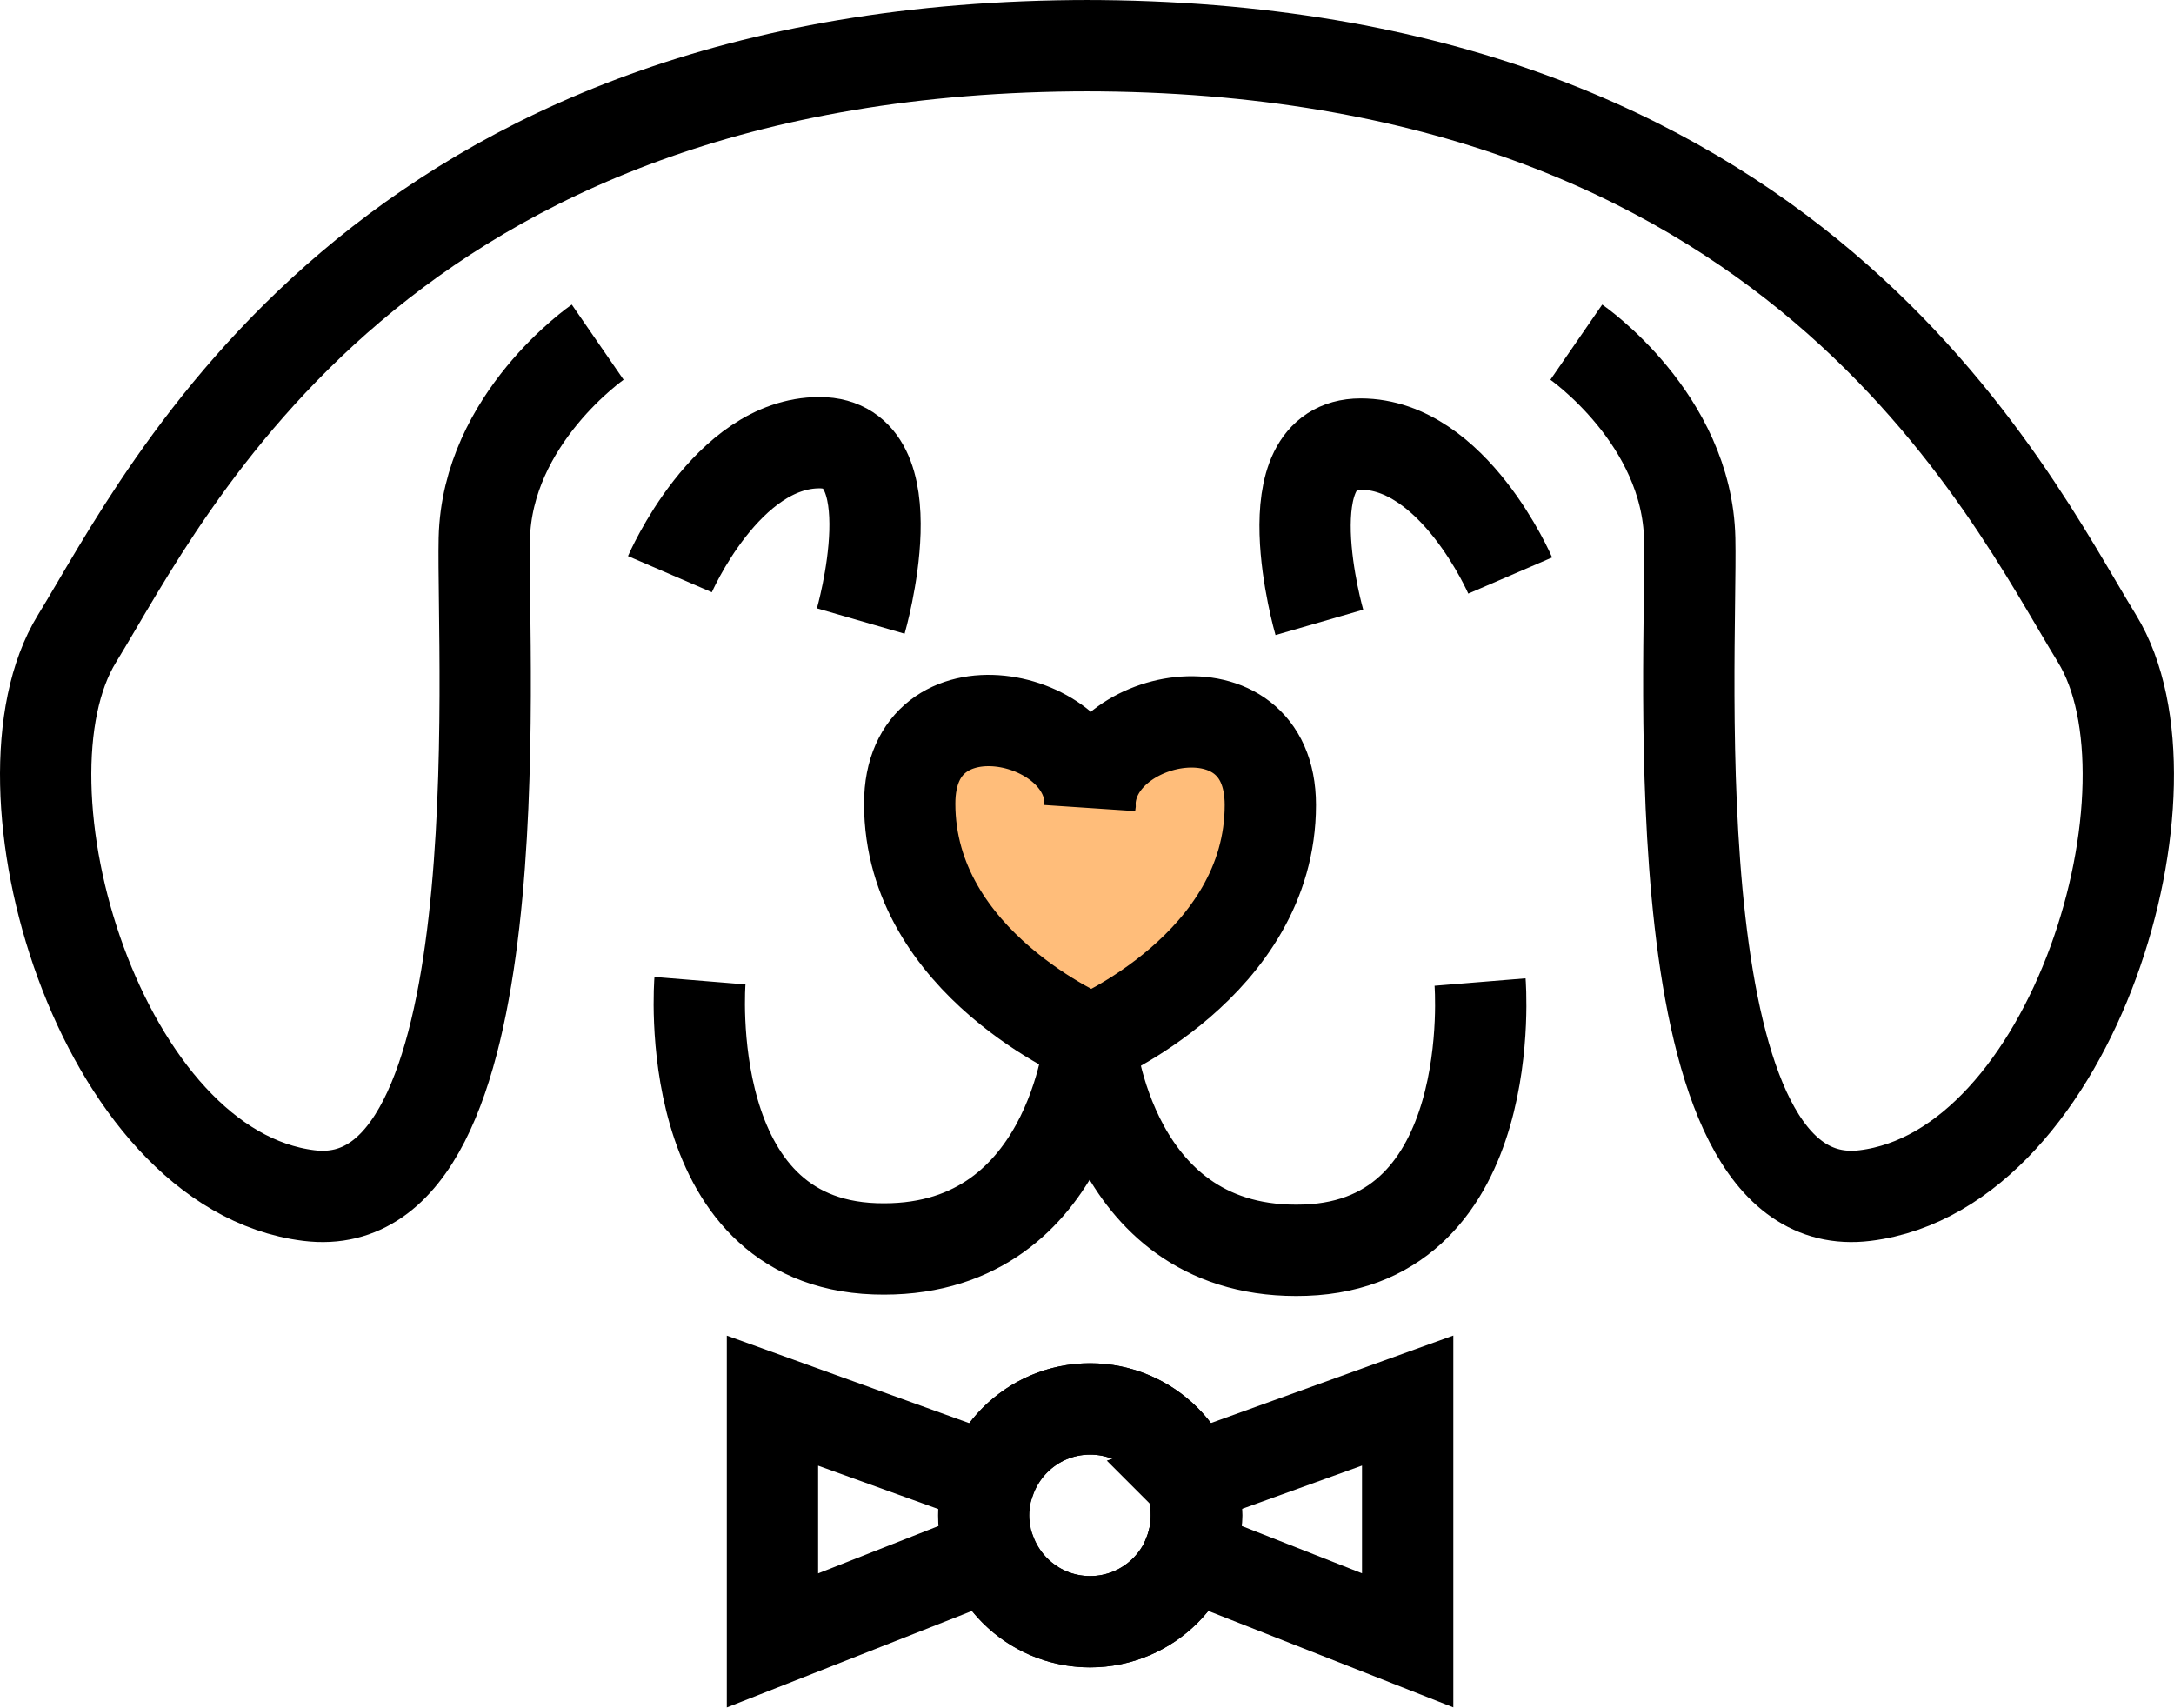
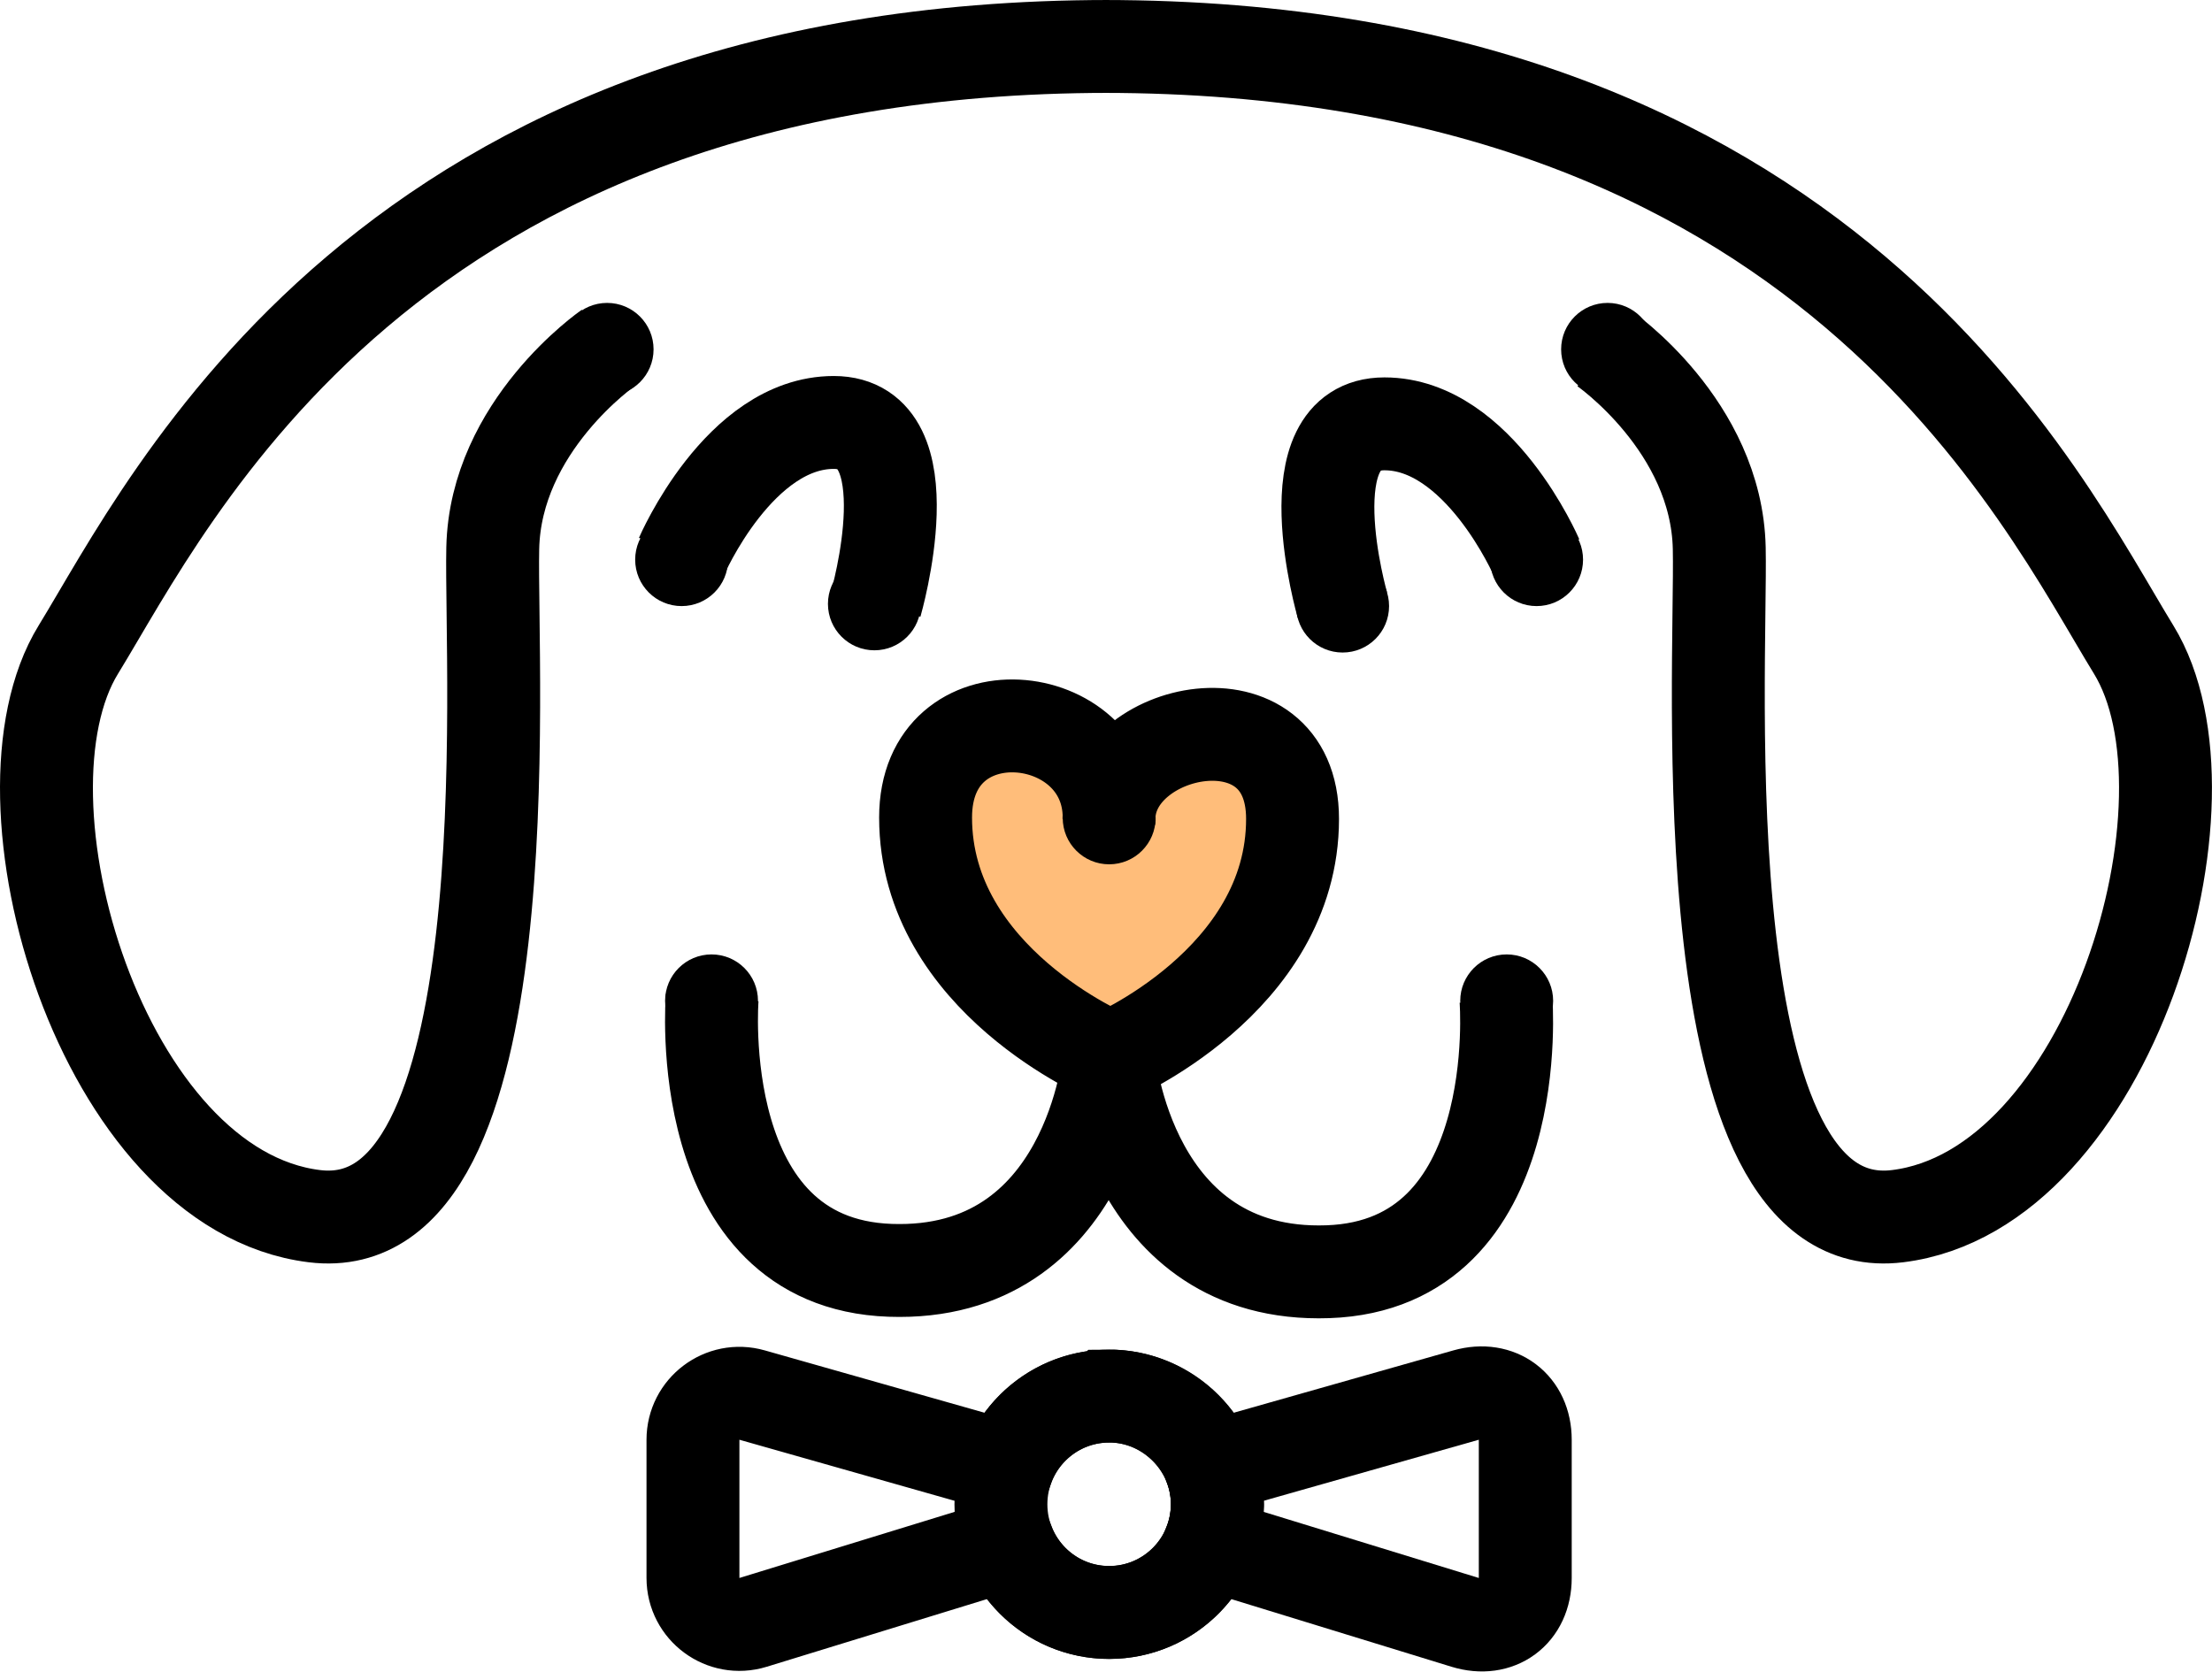
- <svg xmlns="http://www.w3.org/2000/svg" id="Calque_2" data-name="Calque 2" viewBox="0 0 238.1 186.99">
+ <svg xmlns="http://www.w3.org/2000/svg" id="Calque_2" data-name="Calque 2" viewBox="0 0 238.1 179.94">
  <defs>
    <style>
      .cls-1 {
        fill: #ffbd7a;
      }

      .cls-2 {
        fill: none;
        stroke: #000;
        stroke-miterlimit: 10;
        stroke-width: 10px;
      }
    </style>
  </defs>
  <g id="Calque_2-2" data-name="Calque 2">
    <path class="cls-2" d="M65.46,37.47s-12.14,8.37-12.42,21.55c-.28,13.18,3.67,74.73-19.2,71.91S-1.46,86.04,8.43,69.94,41.46,5,119.39,5" />
    <path class="cls-2" d="M172.64,37.47s12.14,8.37,12.42,21.55-3.67,74.73,19.2,71.91c22.87-2.82,35.29-44.89,25.41-60.99C219.79,53.85,196.64,5,118.71,5" />
    <g id="Calque_3" data-name="Calque 3">
-       <path class="cls-2" d="M73.37,62.88s6.21-14.4,16.38-14.4,4.52,19.53,4.52,19.53" />
+       <path class="cls-2" d="M73.37,59.88s6.21-14.4,16.38-14.4,4.52,19.53,4.52,19.53" />
    </g>
    <g id="Calque_4" data-name="Calque 4">
      <g>
        <path class="cls-1" d="M119.39,88.01s0-.05,0-.07c0,.07-.01,.15-.01,.22l.02-.15Z" />
        <polygon class="cls-1" points="119.37 113.95 119.37 113.96 119.37 113.95 119.37 113.95" />
        <path class="cls-1" d="M139.14,88.16c0-14.01-19.46-10.03-19.75-.22,0,.02,0,.05,0,.07l-.02,.15c0-.07,.01-.15,.01-.22-.09-9.93-19.76-14.01-19.76,.07,0,17.52,19.76,25.79,19.76,25.79,0,0,0,.06-.02,.15,.05-.02,19.76-8.29,19.76-25.79Z" />
      </g>
-       <path class="cls-2" d="M165.4,63.03s-6.21-14.4-16.38-14.4-4.52,19.53-4.52,19.53" />
-       <path class="cls-2" d="M162.1,107.55s2.33,28.61-19.16,29.36-23.57-22.96-23.57-22.96c0,0,19.76-8.27,19.76-25.79,0-14.12-19.76-9.98-19.76,0l.02-.15c0-9.98-19.76-14.12-19.76,0,0,17.52,19.76,25.79,19.76,25.79,0,0-2.07,23.72-23.57,22.96s-19.16-29.36-19.16-29.36" />
+       <path class="cls-2" d="M165.4,60.03s-6.21-14.4-16.38-14.4-4.52,19.53-4.52,19.53" />
+       <path class="cls-2" d="M162.1,107.55s2.33,28.61-19.16,29.36-23.57-22.96-23.57-22.96c0,0,19.76-8.27,19.76-25.79,0-14.12-19.76-9.98-19.76,0l.02-.15c-.02-12.14-19.76-14.12-19.76,0,0,17.52,19.76,25.79,19.76,25.79,0,0-2.07,23.72-23.57,22.96s-19.16-29.36-19.16-29.36" />
+     </g>
+     <g id="Calque_6" data-name="Calque 6">
+       <circle cx="65.35" cy="37.61" r="5" />
+       <circle cx="173.04" cy="37.61" r="5" />
+       <circle cx="162.18" cy="107.75" r="5" />
+       <circle cx="76.59" cy="107.75" r="5" />
+       <circle cx="119.39" cy="88.05" r="5" />
+       <circle cx="73.37" cy="60.25" r="5" />
+       <circle cx="165.4" cy="60.25" r="5" />
+       <circle cx="144.52" cy="65.25" r="5" />
+       <circle cx="94.12" cy="65.01" r="5" />
    </g>
    <g id="Calque_5" data-name="Calque 5">
-       <circle class="cls-2" cx="119.39" cy="165.95" r="11.65" />
-       <path class="cls-2" d="M119.39,154.3c-5.04,0-9.33,3.21-10.94,7.7l-23.85-8.61v26.26l23.96-9.43c1.7,4.32,5.9,7.38,10.83,7.38,6.43,0,11.65-5.21,11.65-11.65s-5.21-11.65-11.65-11.65Z" />
-       <path class="cls-2" d="M130.33,162c.45,1.24,.7,2.56,.7,3.95,0,1.51-.3,2.94-.82,4.26l23.96,9.43v-26.26l-23.85,8.61Z" />
+       <circle class="cls-2" cx="119.39" cy="161.95" r="11.65" />
+       <path class="cls-2" d="M119.23,150.3c-4.98,.07-9.19,3.26-10.79,7.69l-27.48-7.8c-3.19-.91-6.37,1.49-6.37,4.81v14.88c0,3.36,3.25,5.77,6.47,4.78l27.5-8.45c1.7,4.32,5.9,7.38,10.83,7.38,6.59,0,11.89-5.47,11.64-12.11-.24-6.22-5.57-11.27-11.79-11.19Z" />
+       <path class="cls-2" d="M130.33,158c.45,1.24,.7,2.56,.7,3.95,0,1.51-.3,2.94-.82,4.26l27.5,8.45c3.56,1.09,6.47-1.06,6.47-4.78v-14.88c0-3.64-2.86-5.8-6.37-4.81l-27.48,7.8Z" />
    </g>
  </g>
</svg>
